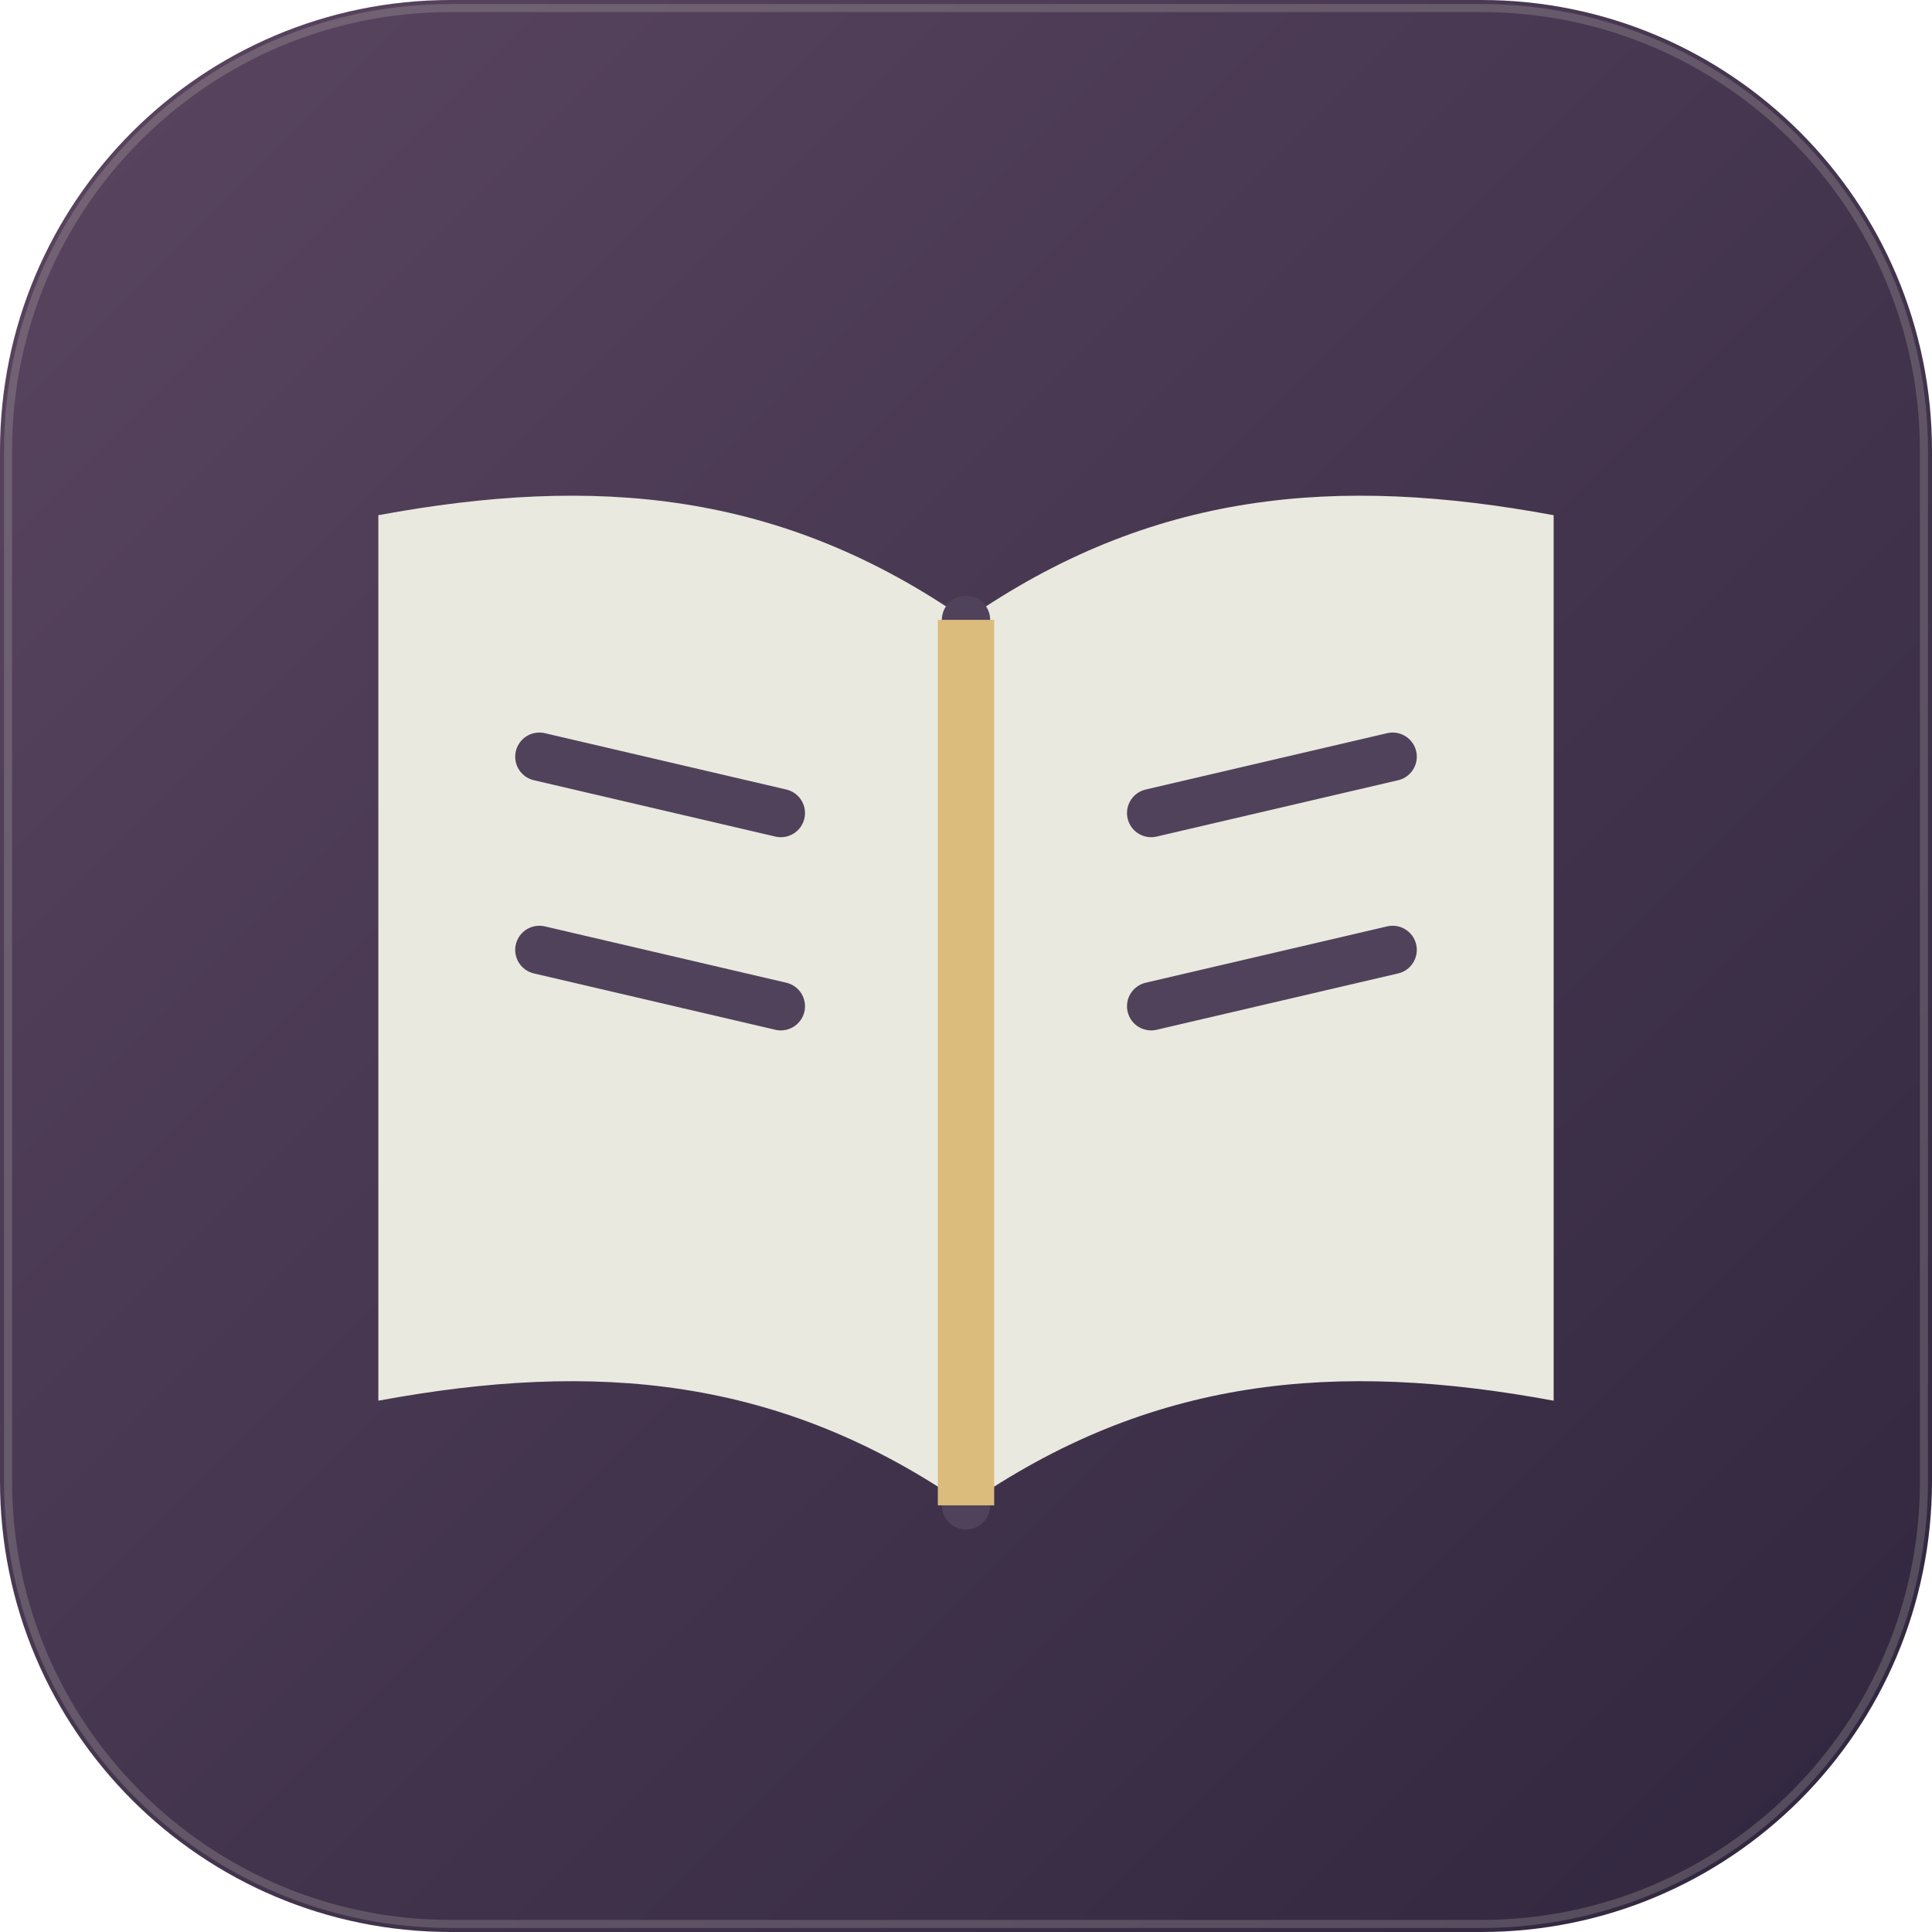
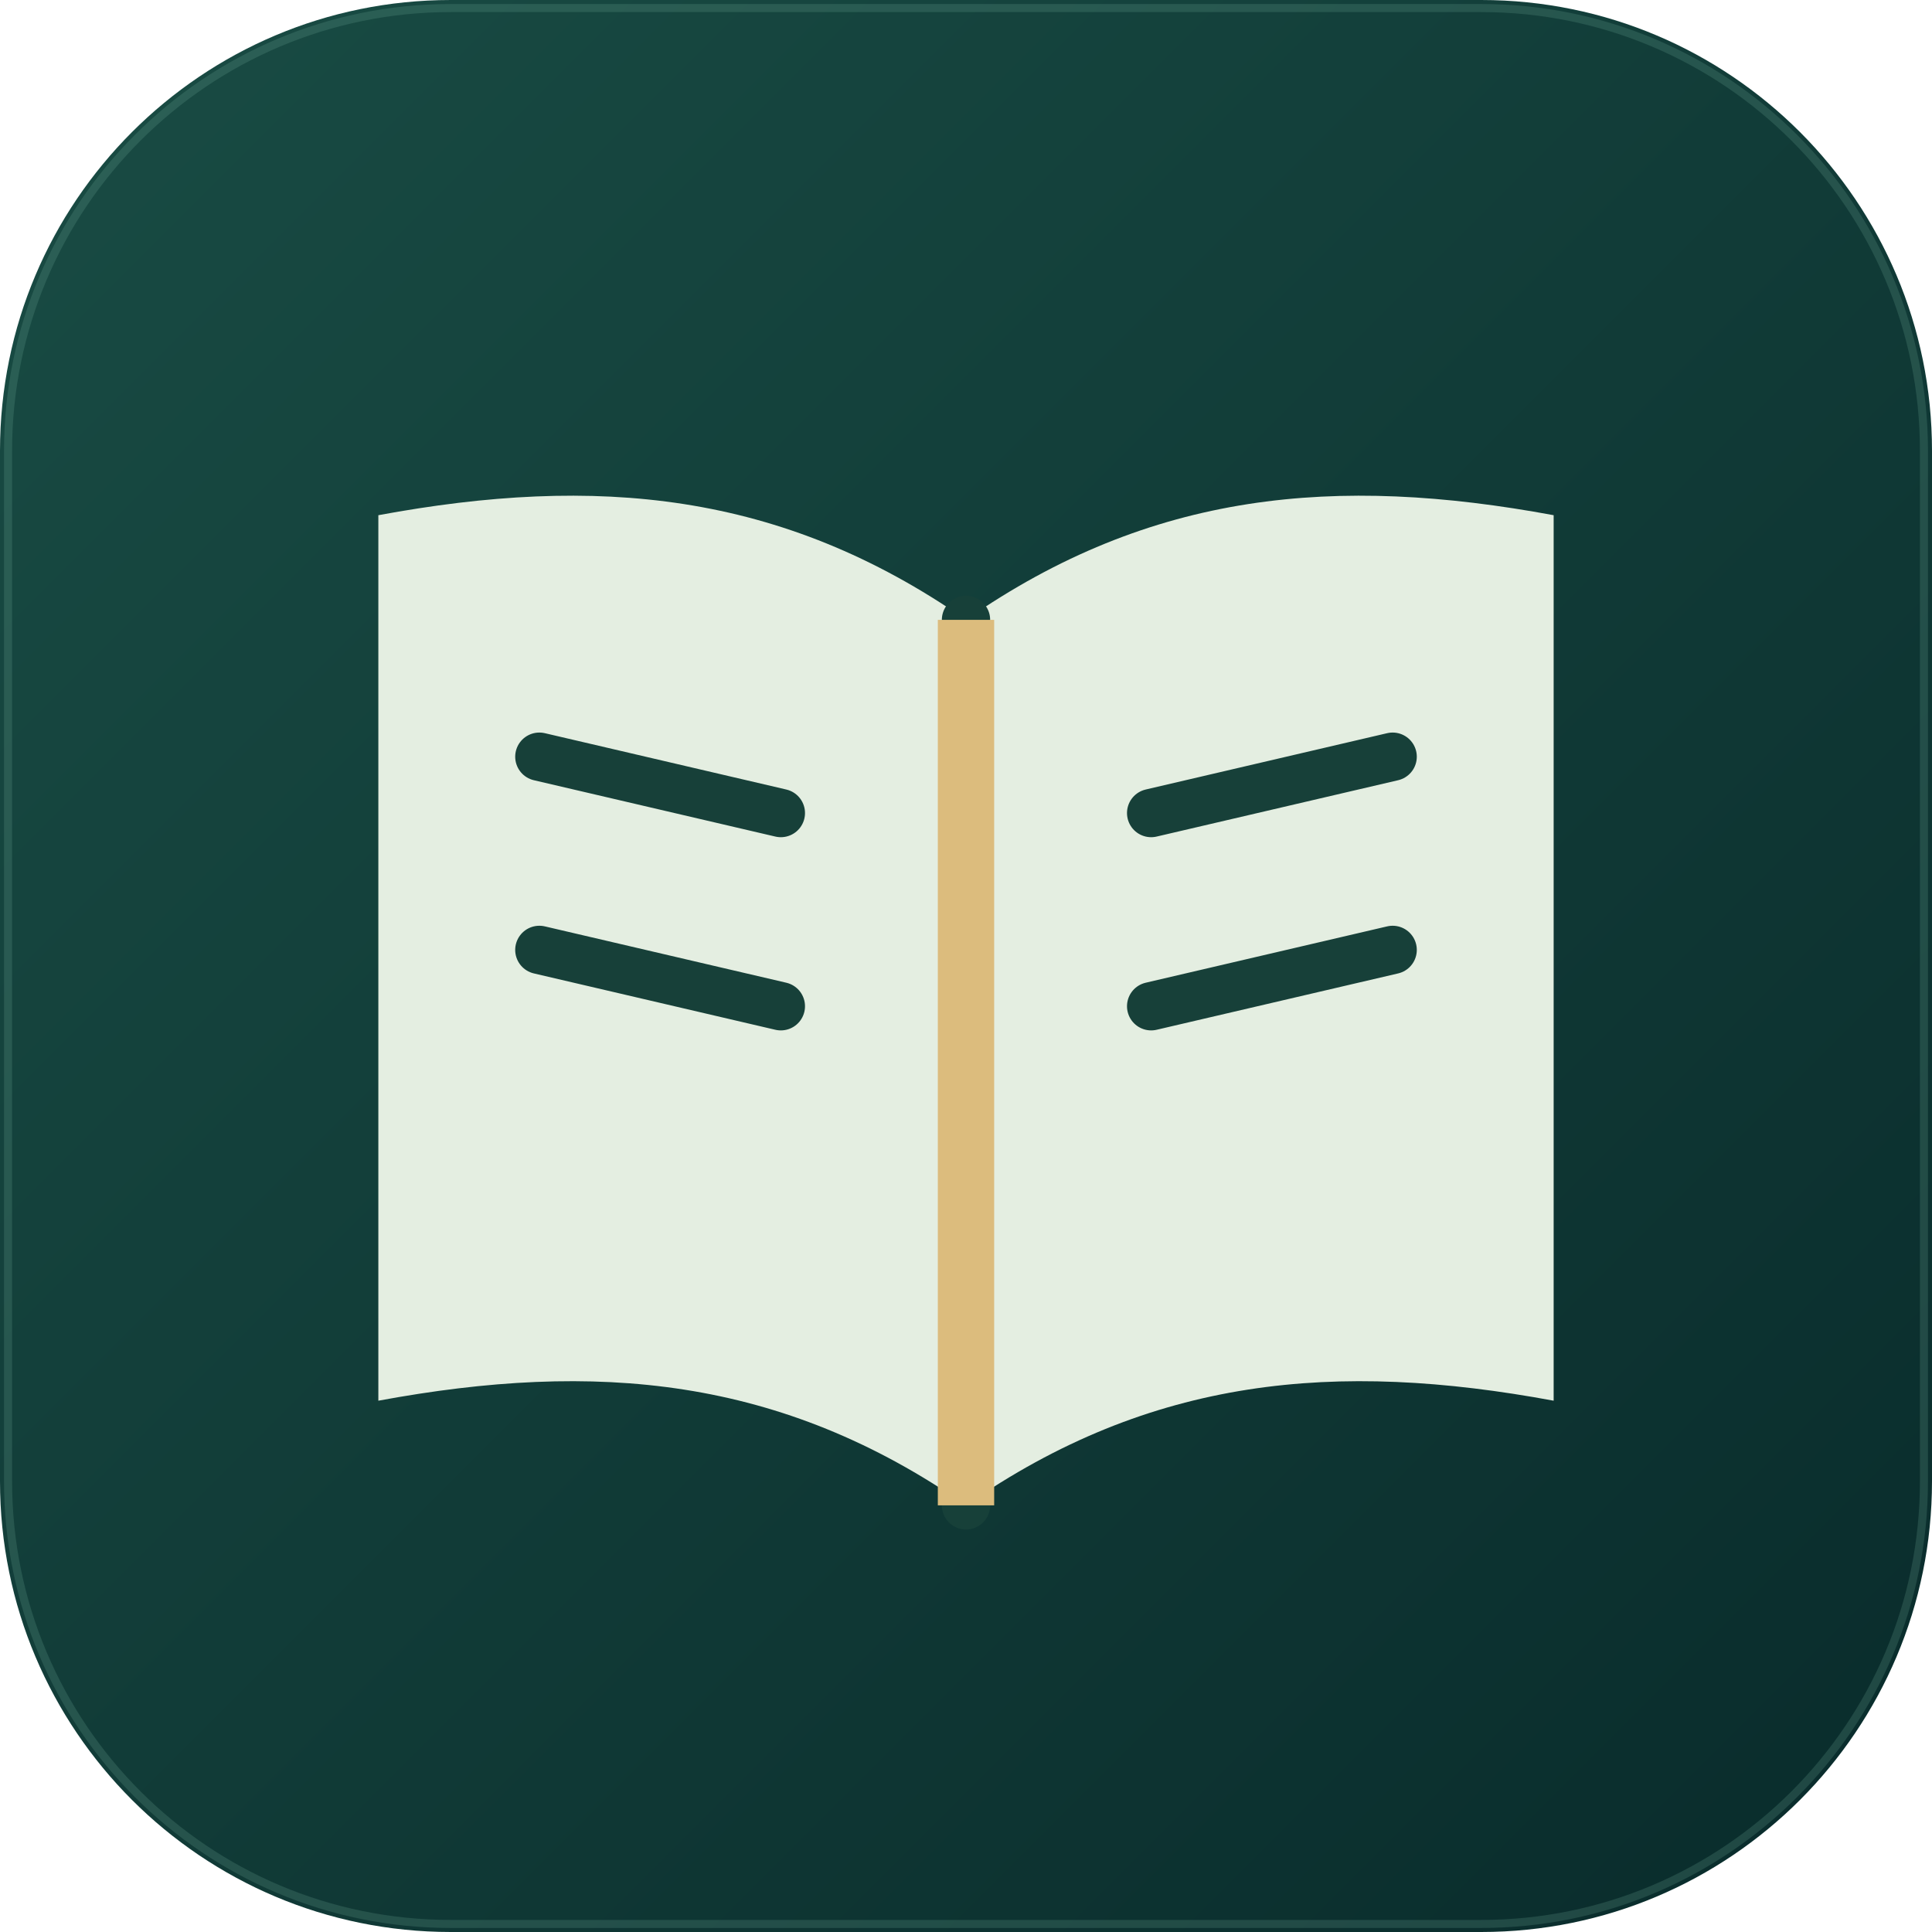
<svg xmlns="http://www.w3.org/2000/svg" width="240" height="240" viewBox="0 0 240 240">
  <defs>
    <linearGradient id="plum" x2="1" y2="1">
-       <stop stop-color="#5a4560" />
-       <stop offset="1" stop-color="#30263e" />
+       <stop stop-color="#194c44" />
+       <stop offset="1" stop-color="#092b2b" />
    </linearGradient>
  </defs>
  <rect width="240" height="240" rx="56" fill="url(#plum)" />
-   <rect x="1" y="1" width="238" height="238" rx="55" fill="none" stroke="#ddded1" stroke-opacity=".2" />
-   <path d="M120 77C97 61 74 59 47 64v110c27-5 50-3 73 13 23-16 46-18 73-13V64c-27-5-50-3-73 13Z" fill="#e9e9df" />
-   <path d="M120 77v110m-53-93 30 7m-30 17 30 7m46-24 30-7m-30 31 30-7" fill="none" stroke="#51425b" stroke-width="6" stroke-linecap="round" />
+   <rect x="1" y="1" width="238" height="238" rx="55" fill="none" stroke="#7ab4a1" stroke-opacity=".2" />
+   <path d="M120 77C97 61 74 59 47 64v110c27-5 50-3 73 13 23-16 46-18 73-13V64c-27-5-50-3-73 13Z" fill="#e4eee1" />
+   <path d="M120 77v110m-53-93 30 7m-30 17 30 7m46-24 30-7m-30 31 30-7" fill="none" stroke="#174039" stroke-width="6" stroke-linecap="round" />
  <path d="M120 77v110" stroke="#dcbc7d" stroke-width="7" />
</svg>
